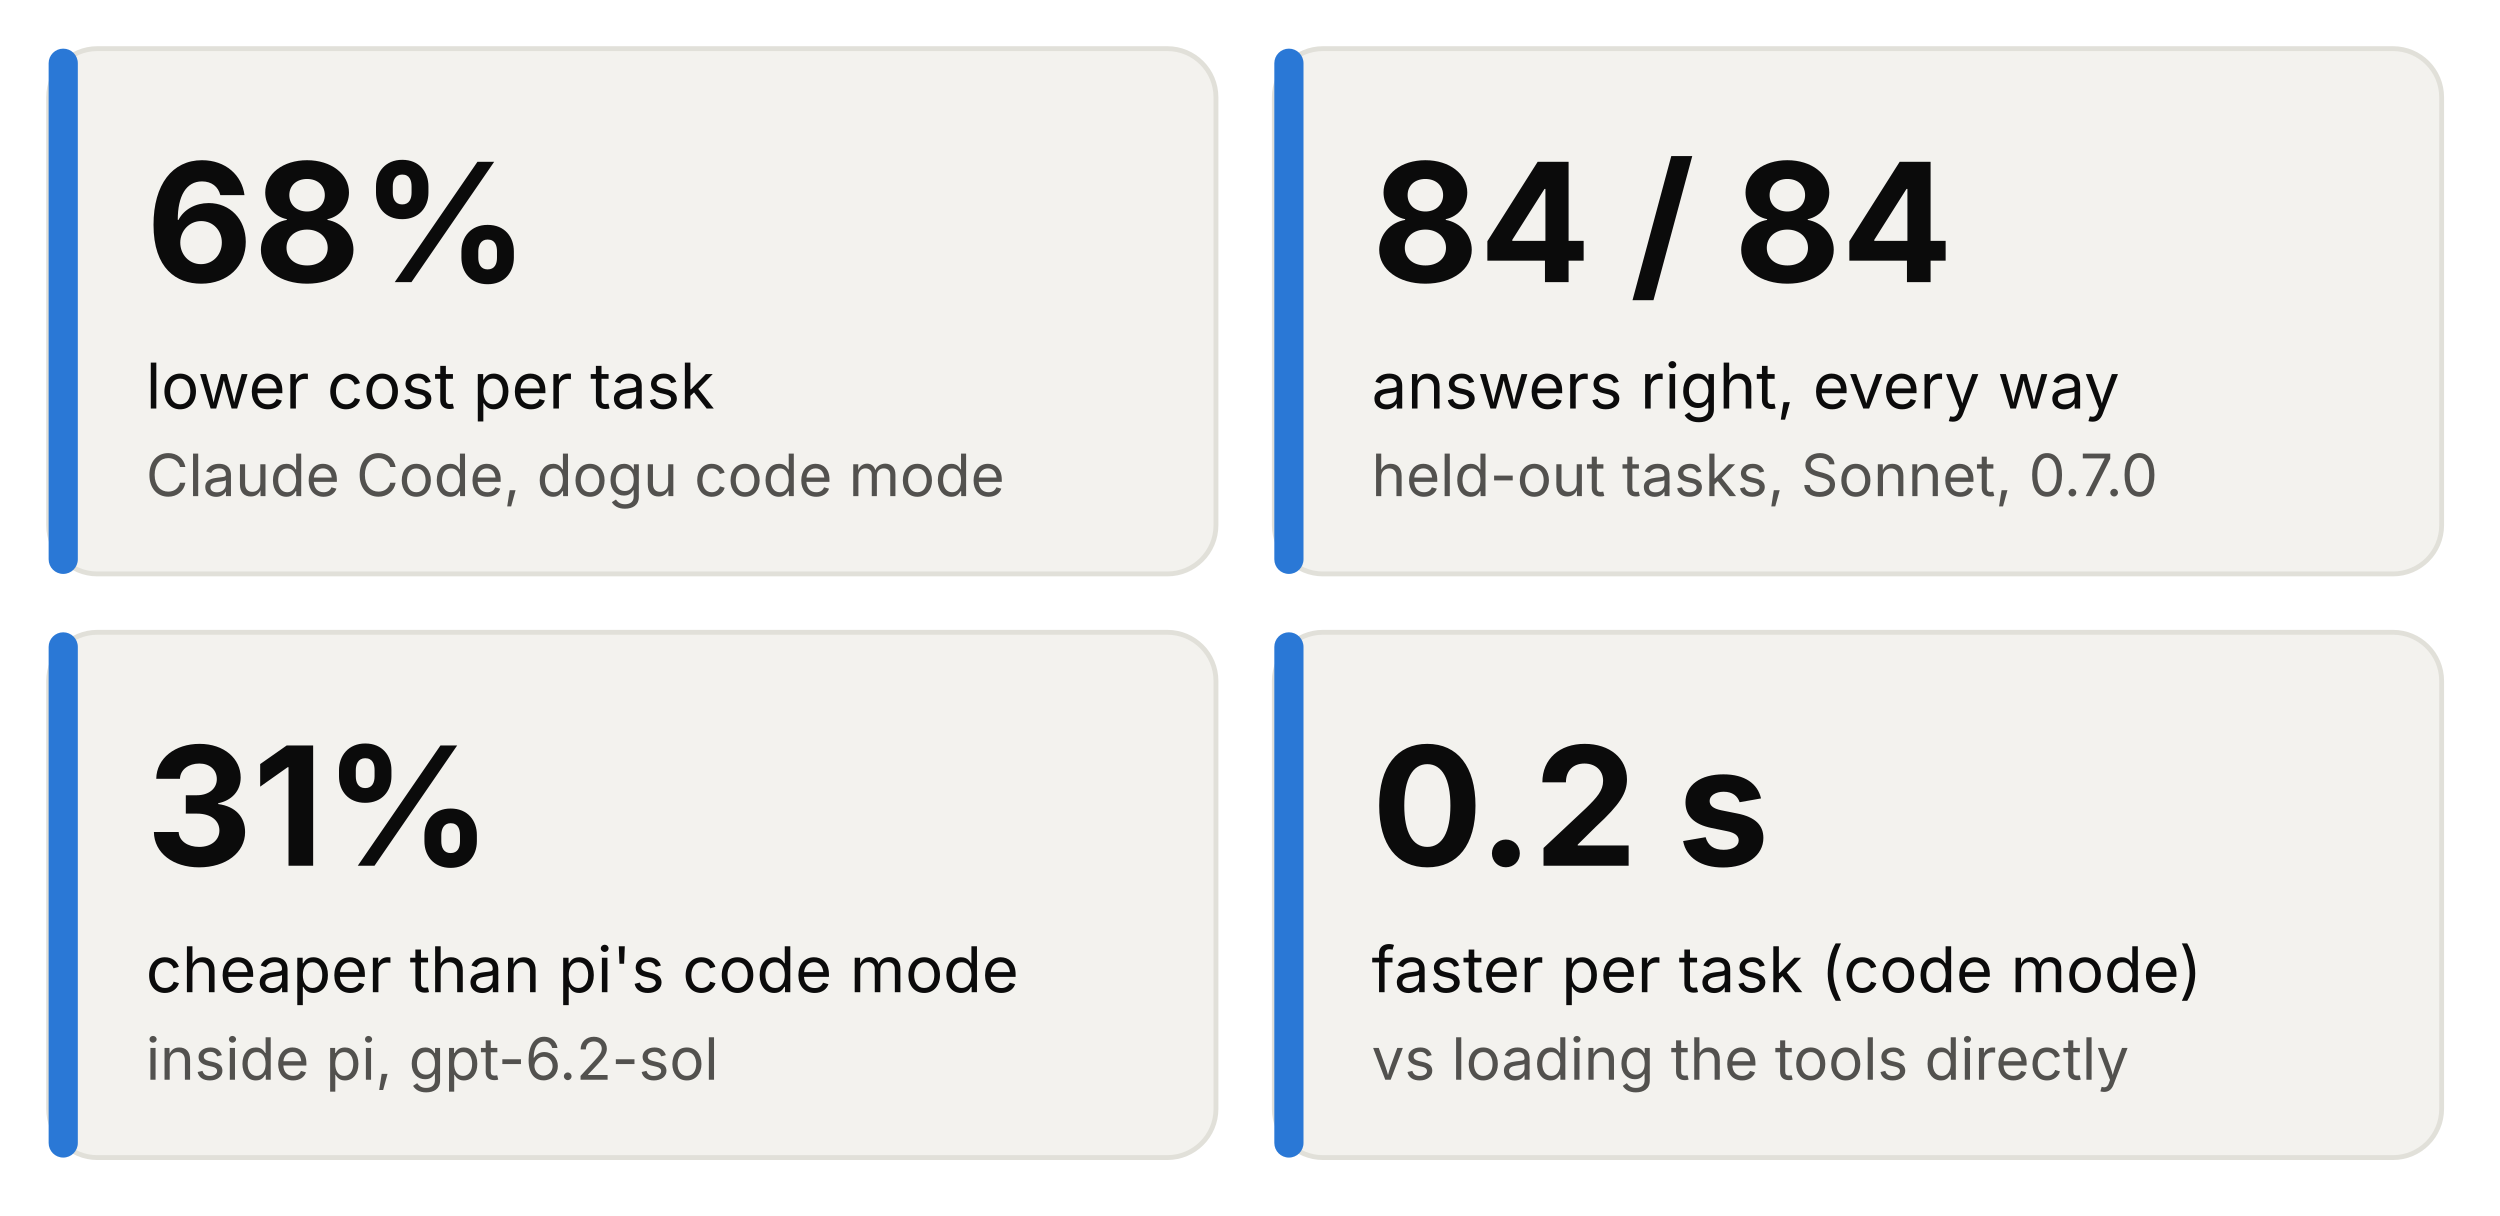
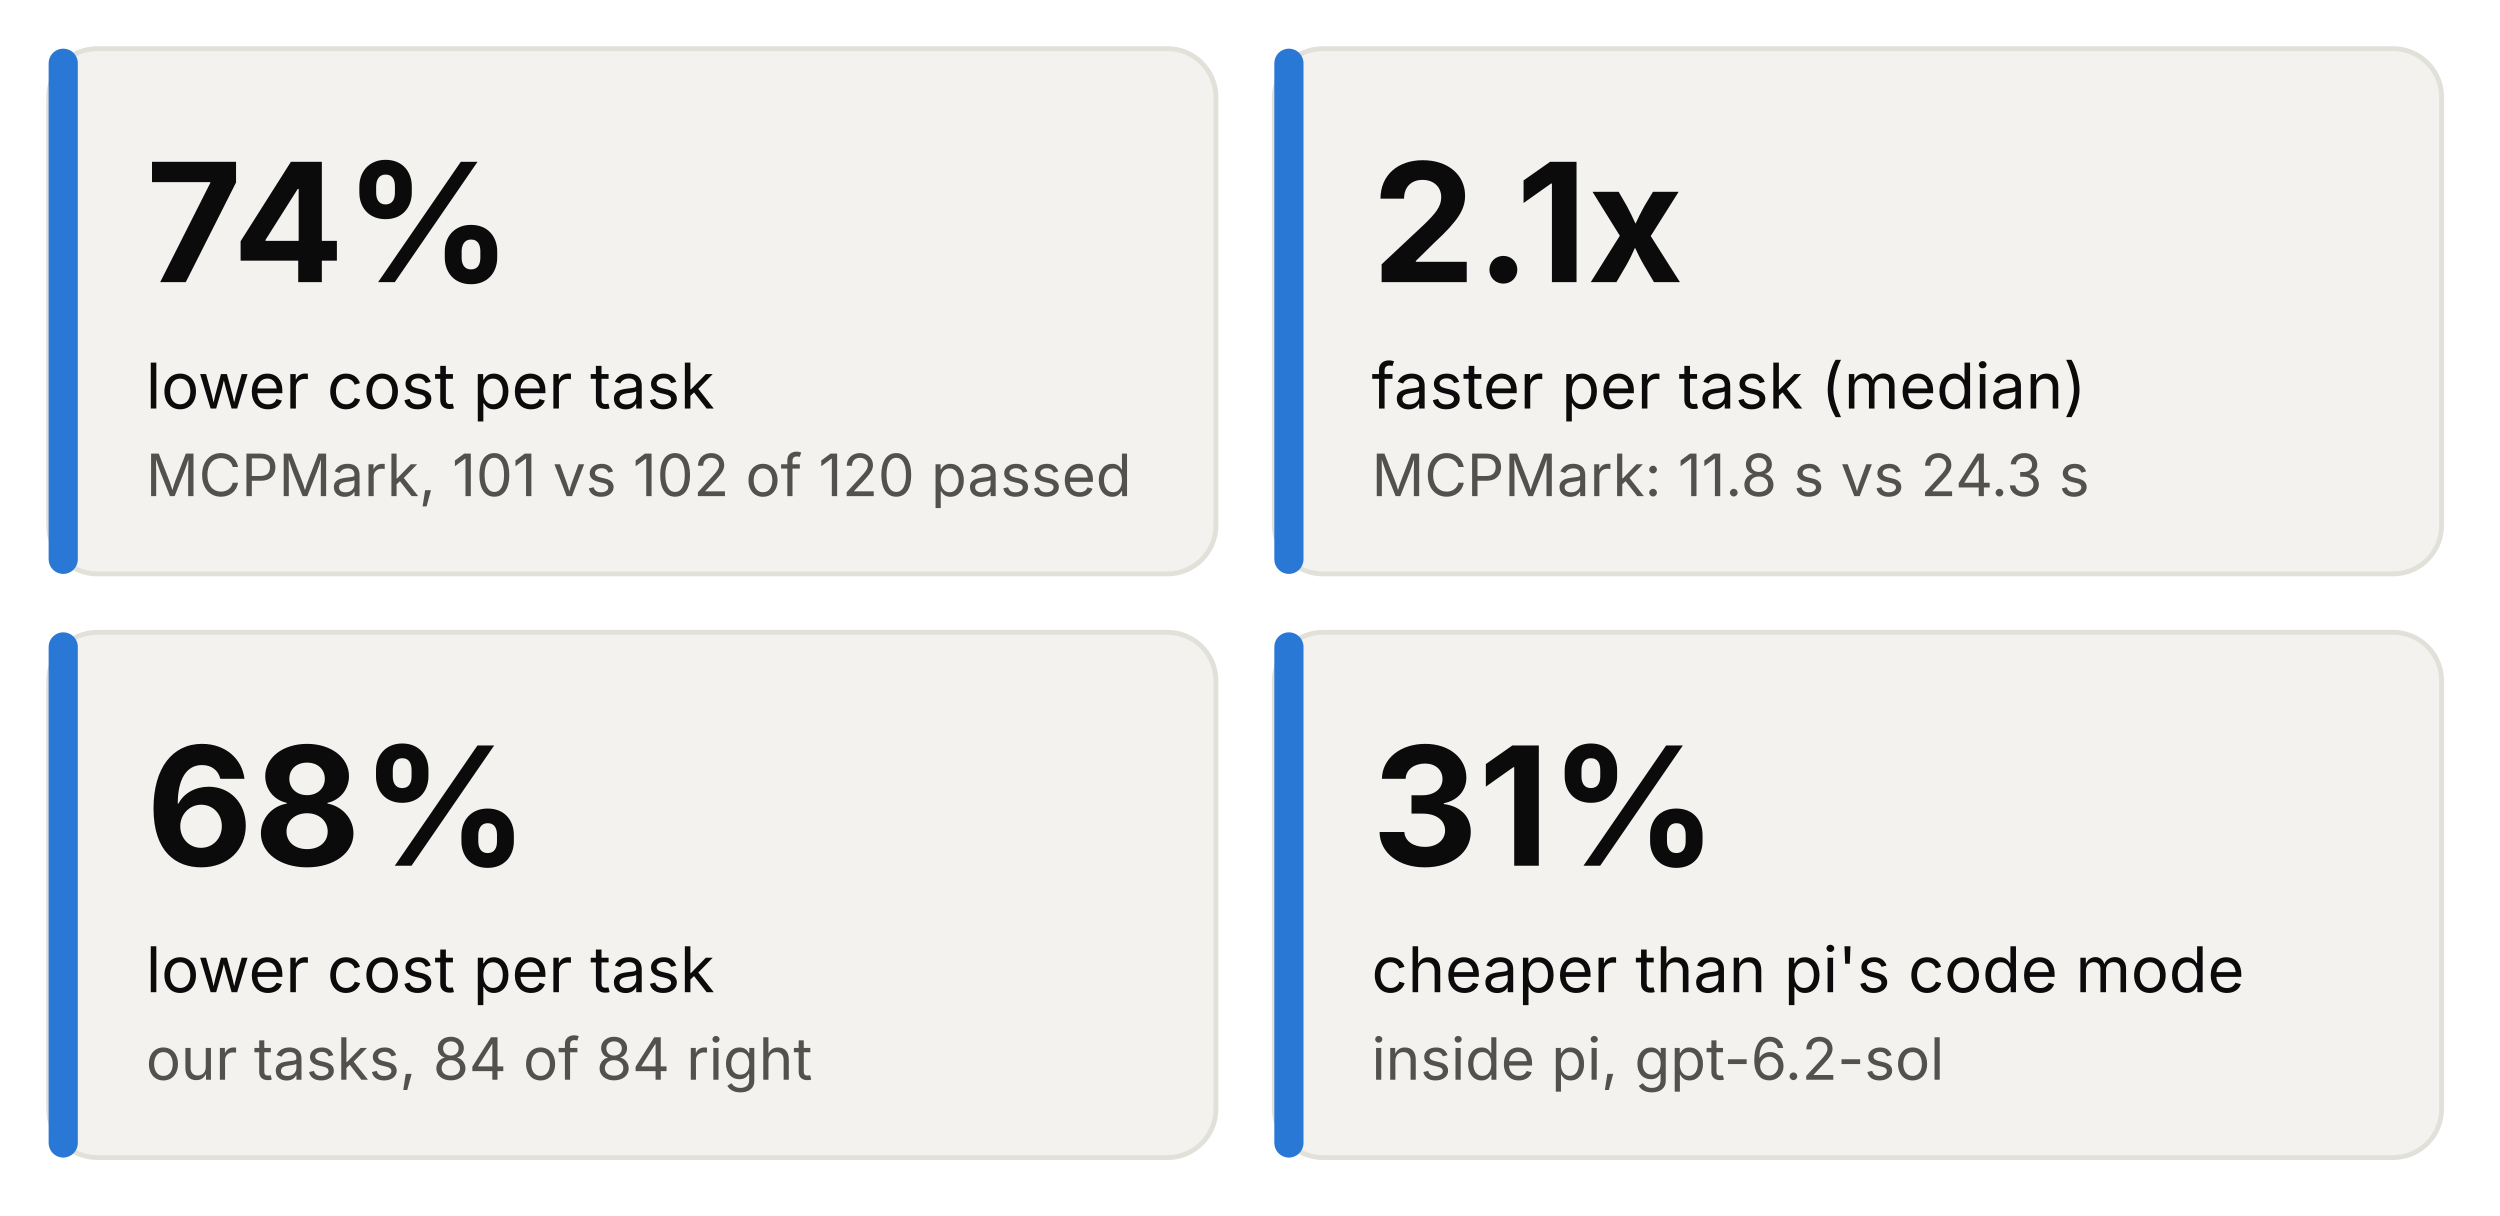
<svg xmlns="http://www.w3.org/2000/svg" viewBox="0 0 514 250" width="514" height="250" role="img" aria-labelledby="t">
  <style>
  text { font-family: system-ui, -apple-system, "Segoe UI", sans-serif; font-size: 13px; fill: #0b0b0b; }
  .muted { fill: #52514e; font-size: 12px; }
  .big { font-size: 34px; font-weight: 650; }
  .head { font-size: 15px; font-weight: 600; }
  .grid { stroke: #e1e0d9; stroke-width: 1; }
  .axis { stroke: #c3c2b7; stroke-width: 1; }
  .line { stroke: #52514e; stroke-width: 1.5; fill: none; }
  .card { fill: #f3f2ee; stroke: #e1e0d9; }
  .page { fill: #fcfcfb; stroke: #8a8983; stroke-width: 1; }
  .dogu { fill: #2a78d6; } .other { fill: #eb6834; } .more { fill: #e34948; }
  .s-dogu { stroke: #2a78d6; } .s-other { stroke: #eb6834; }
  .startup { fill: #eda100; } .model { fill: #6250d6; } .tools { fill: #1baf7a; }
  .gap { stroke: #fcfcfb; stroke-width: 2; }
  @media (prefers-color-scheme: dark) {
    text { fill: #f0efec; } .muted { fill: #c3c2b7; }
    .grid { stroke: #2c2c2a; } .axis { stroke: #383835; } .line { stroke: #c3c2b7; }
    .card { fill: #232322; stroke: #383835; } .page { fill: #1a1a19; stroke: #8a8983; }
    .dogu { fill: #3987e5; } .other { fill: #d95926; } .more { fill: #e66767; }
    .s-dogu { stroke: #3987e5; } .s-other { stroke: #d95926; }
    .startup { fill: #c98500; } .model { fill: #9085e9; } .tools { fill: #199e70; }
    .gap { stroke: #1a1a19; }
  }</style>
  <rect class="card" x="10" y="10" width="240" height="108" rx="10" />
  <rect class="dogu" x="10" y="10" width="6" height="108" rx="3" />
-   <text class="big" x="30" y="58">68%</text>
+   <text class="big" x="30" y="58">74%</text>
  <text x="30" y="84">lower cost per task</text>
-   <text class="muted" x="30" y="102">Claude Code, dogu code mode</text>
+   <text class="muted" x="30" y="102">MCPMark, 101 vs 102 of 120 passed</text>
  <rect class="card" x="262" y="10" width="240" height="108" rx="10" />
  <rect class="dogu" x="262" y="10" width="6" height="108" rx="3" />
-   <text class="big" x="282" y="58">84 / 84</text>
-   <text x="282" y="84">answers right, every way</text>
-   <text class="muted" x="282" y="102">held-out tasks, Sonnet, 0.7.0</text>
+   <text class="big" x="282" y="58">2.1x</text>
+   <text x="282" y="84">faster per task (median)</text>
+   <text class="muted" x="282" y="102">MCPMark: 11.8 s vs 24.3 s</text>
  <rect class="card" x="10" y="130" width="240" height="108" rx="10" />
  <rect class="dogu" x="10" y="130" width="6" height="108" rx="3" />
-   <text class="big" x="30" y="178">31%</text>
-   <text x="30" y="204">cheaper than pi's code mode</text>
-   <text class="muted" x="30" y="222">inside pi, gpt-6.2-sol</text>
+   <text class="big" x="30" y="178">68%</text>
+   <text x="30" y="204">lower cost per task</text>
+   <text class="muted" x="30" y="222">our tasks, 84 of 84 right</text>
  <rect class="card" x="262" y="130" width="240" height="108" rx="10" />
  <rect class="dogu" x="262" y="130" width="6" height="108" rx="3" />
-   <text class="big" x="282" y="178">0.2 s</text>
-   <text x="282" y="204">faster per task (code mode)</text>
-   <text class="muted" x="282" y="222">vs loading the tools directly</text>
+   <text class="big" x="282" y="178">31%</text>
+   <text x="282" y="204">cheaper than pi's code mode</text>
+   <text class="muted" x="282" y="222">inside pi, gpt-6.2-sol</text>
</svg>
